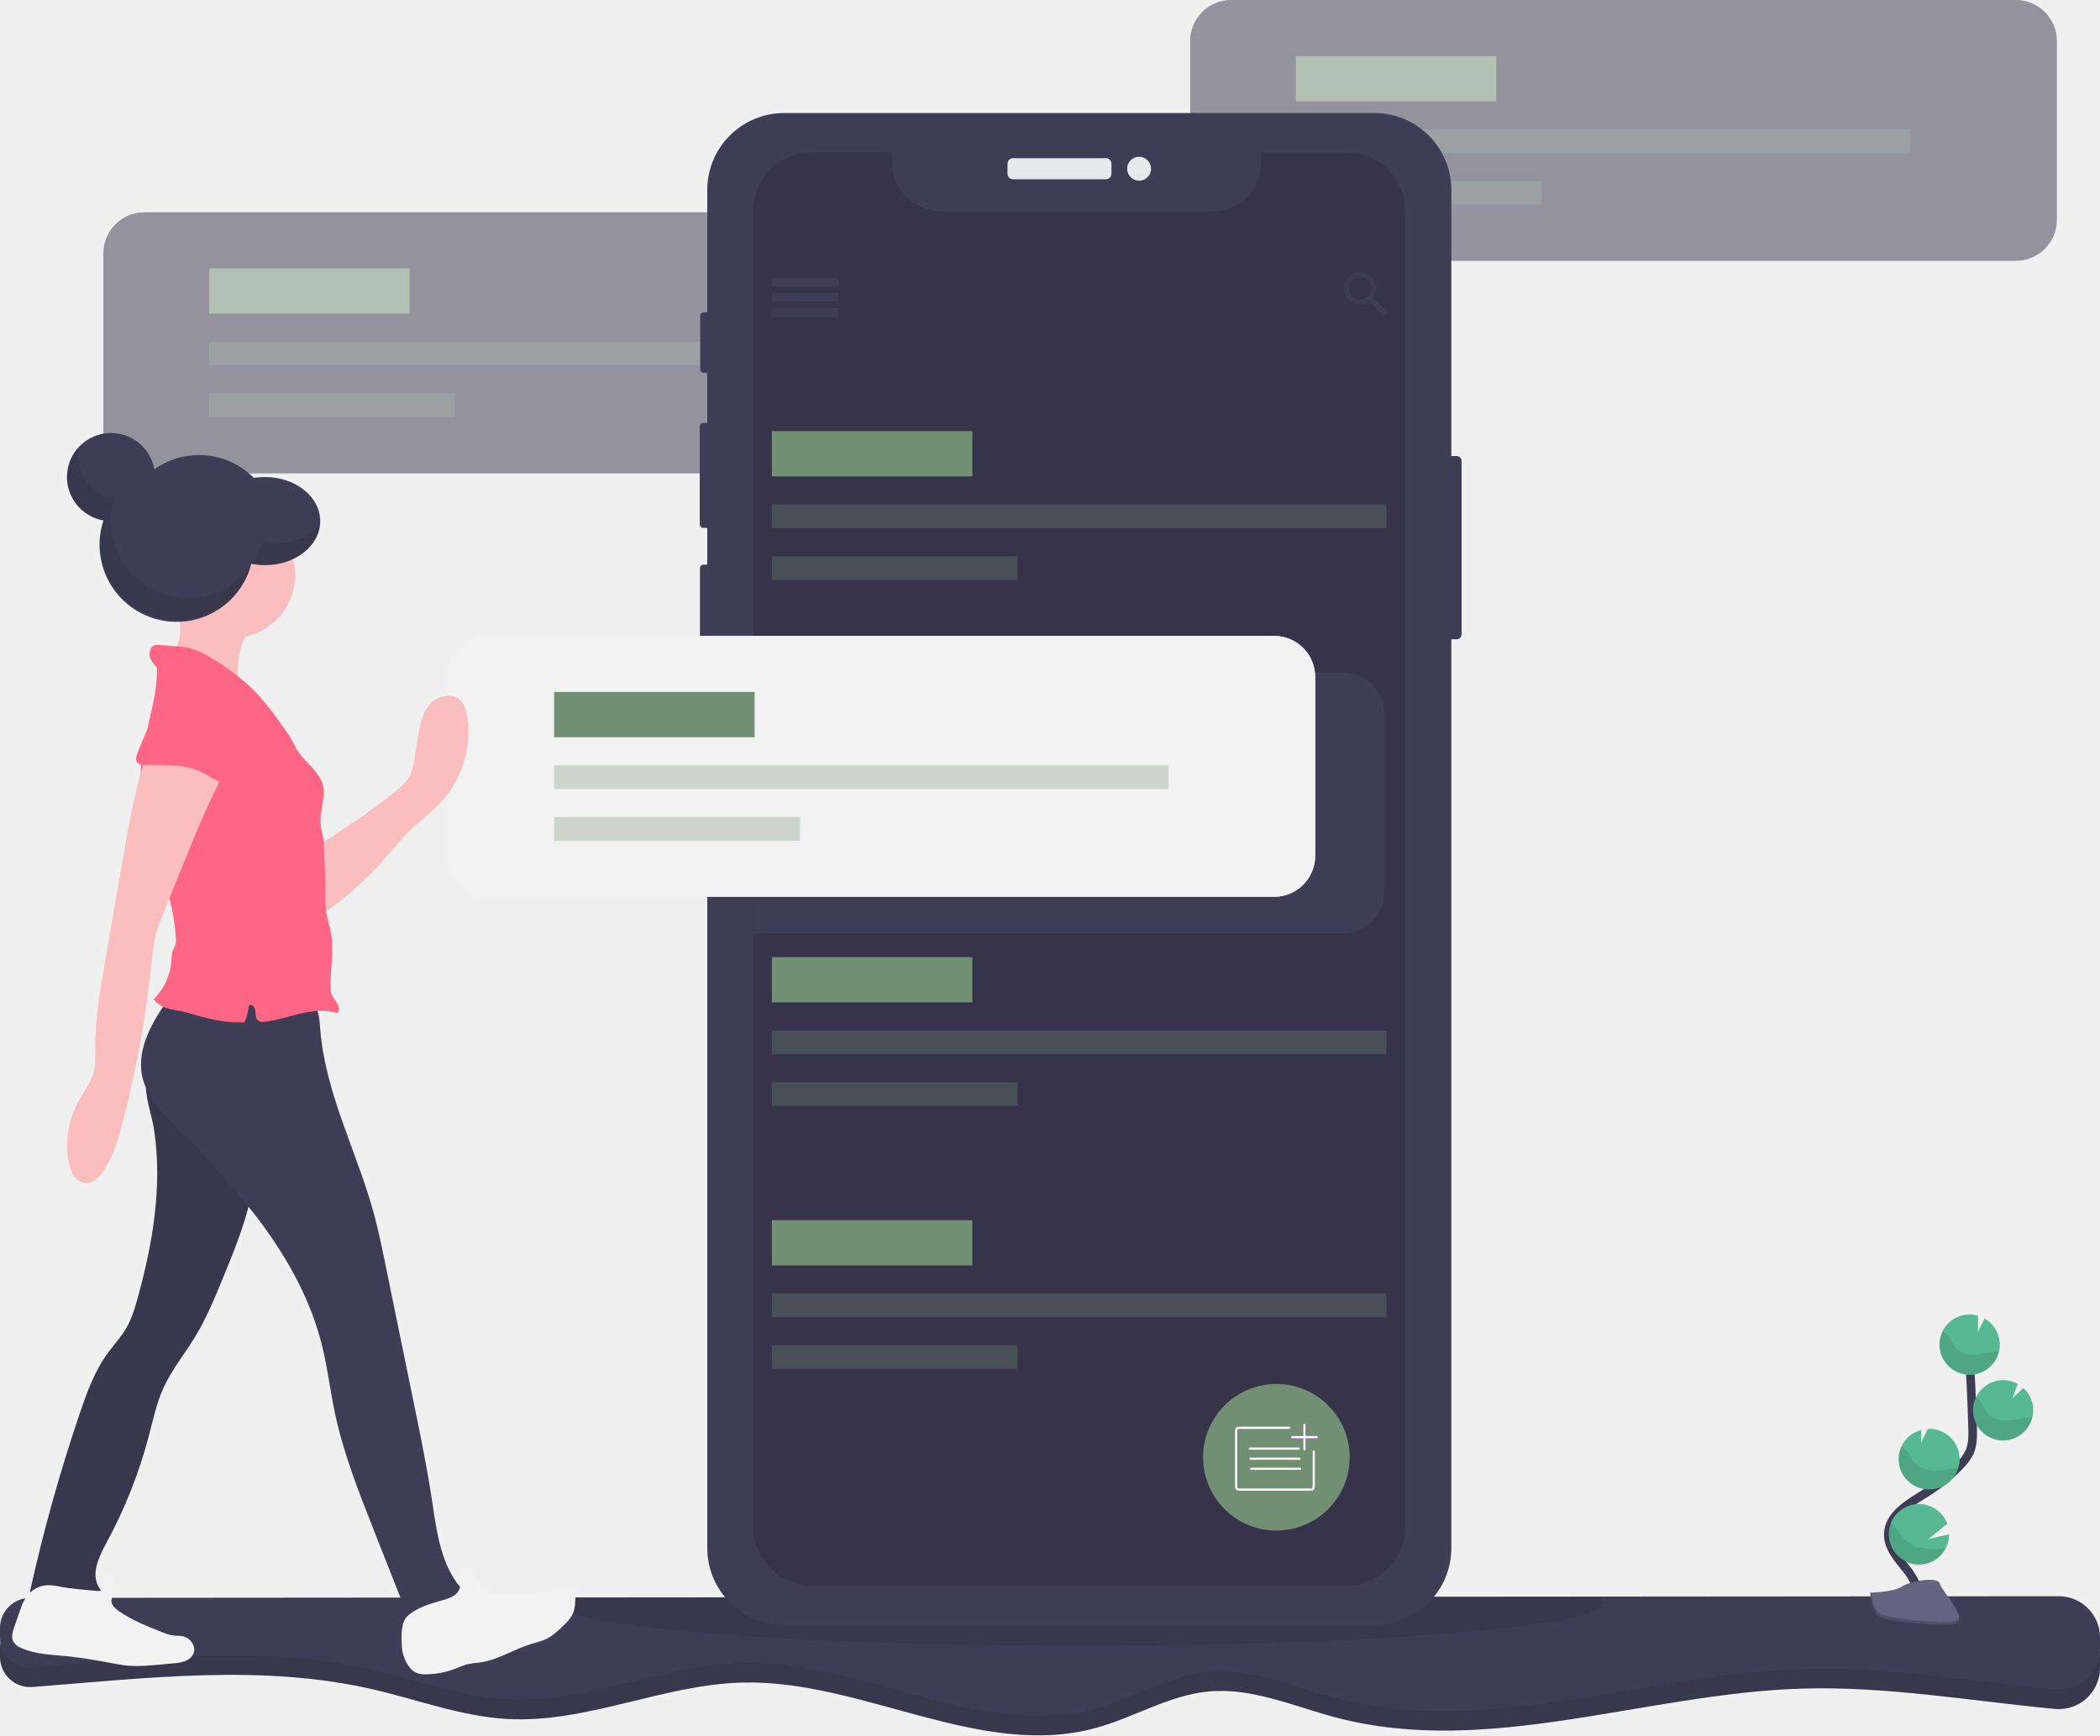
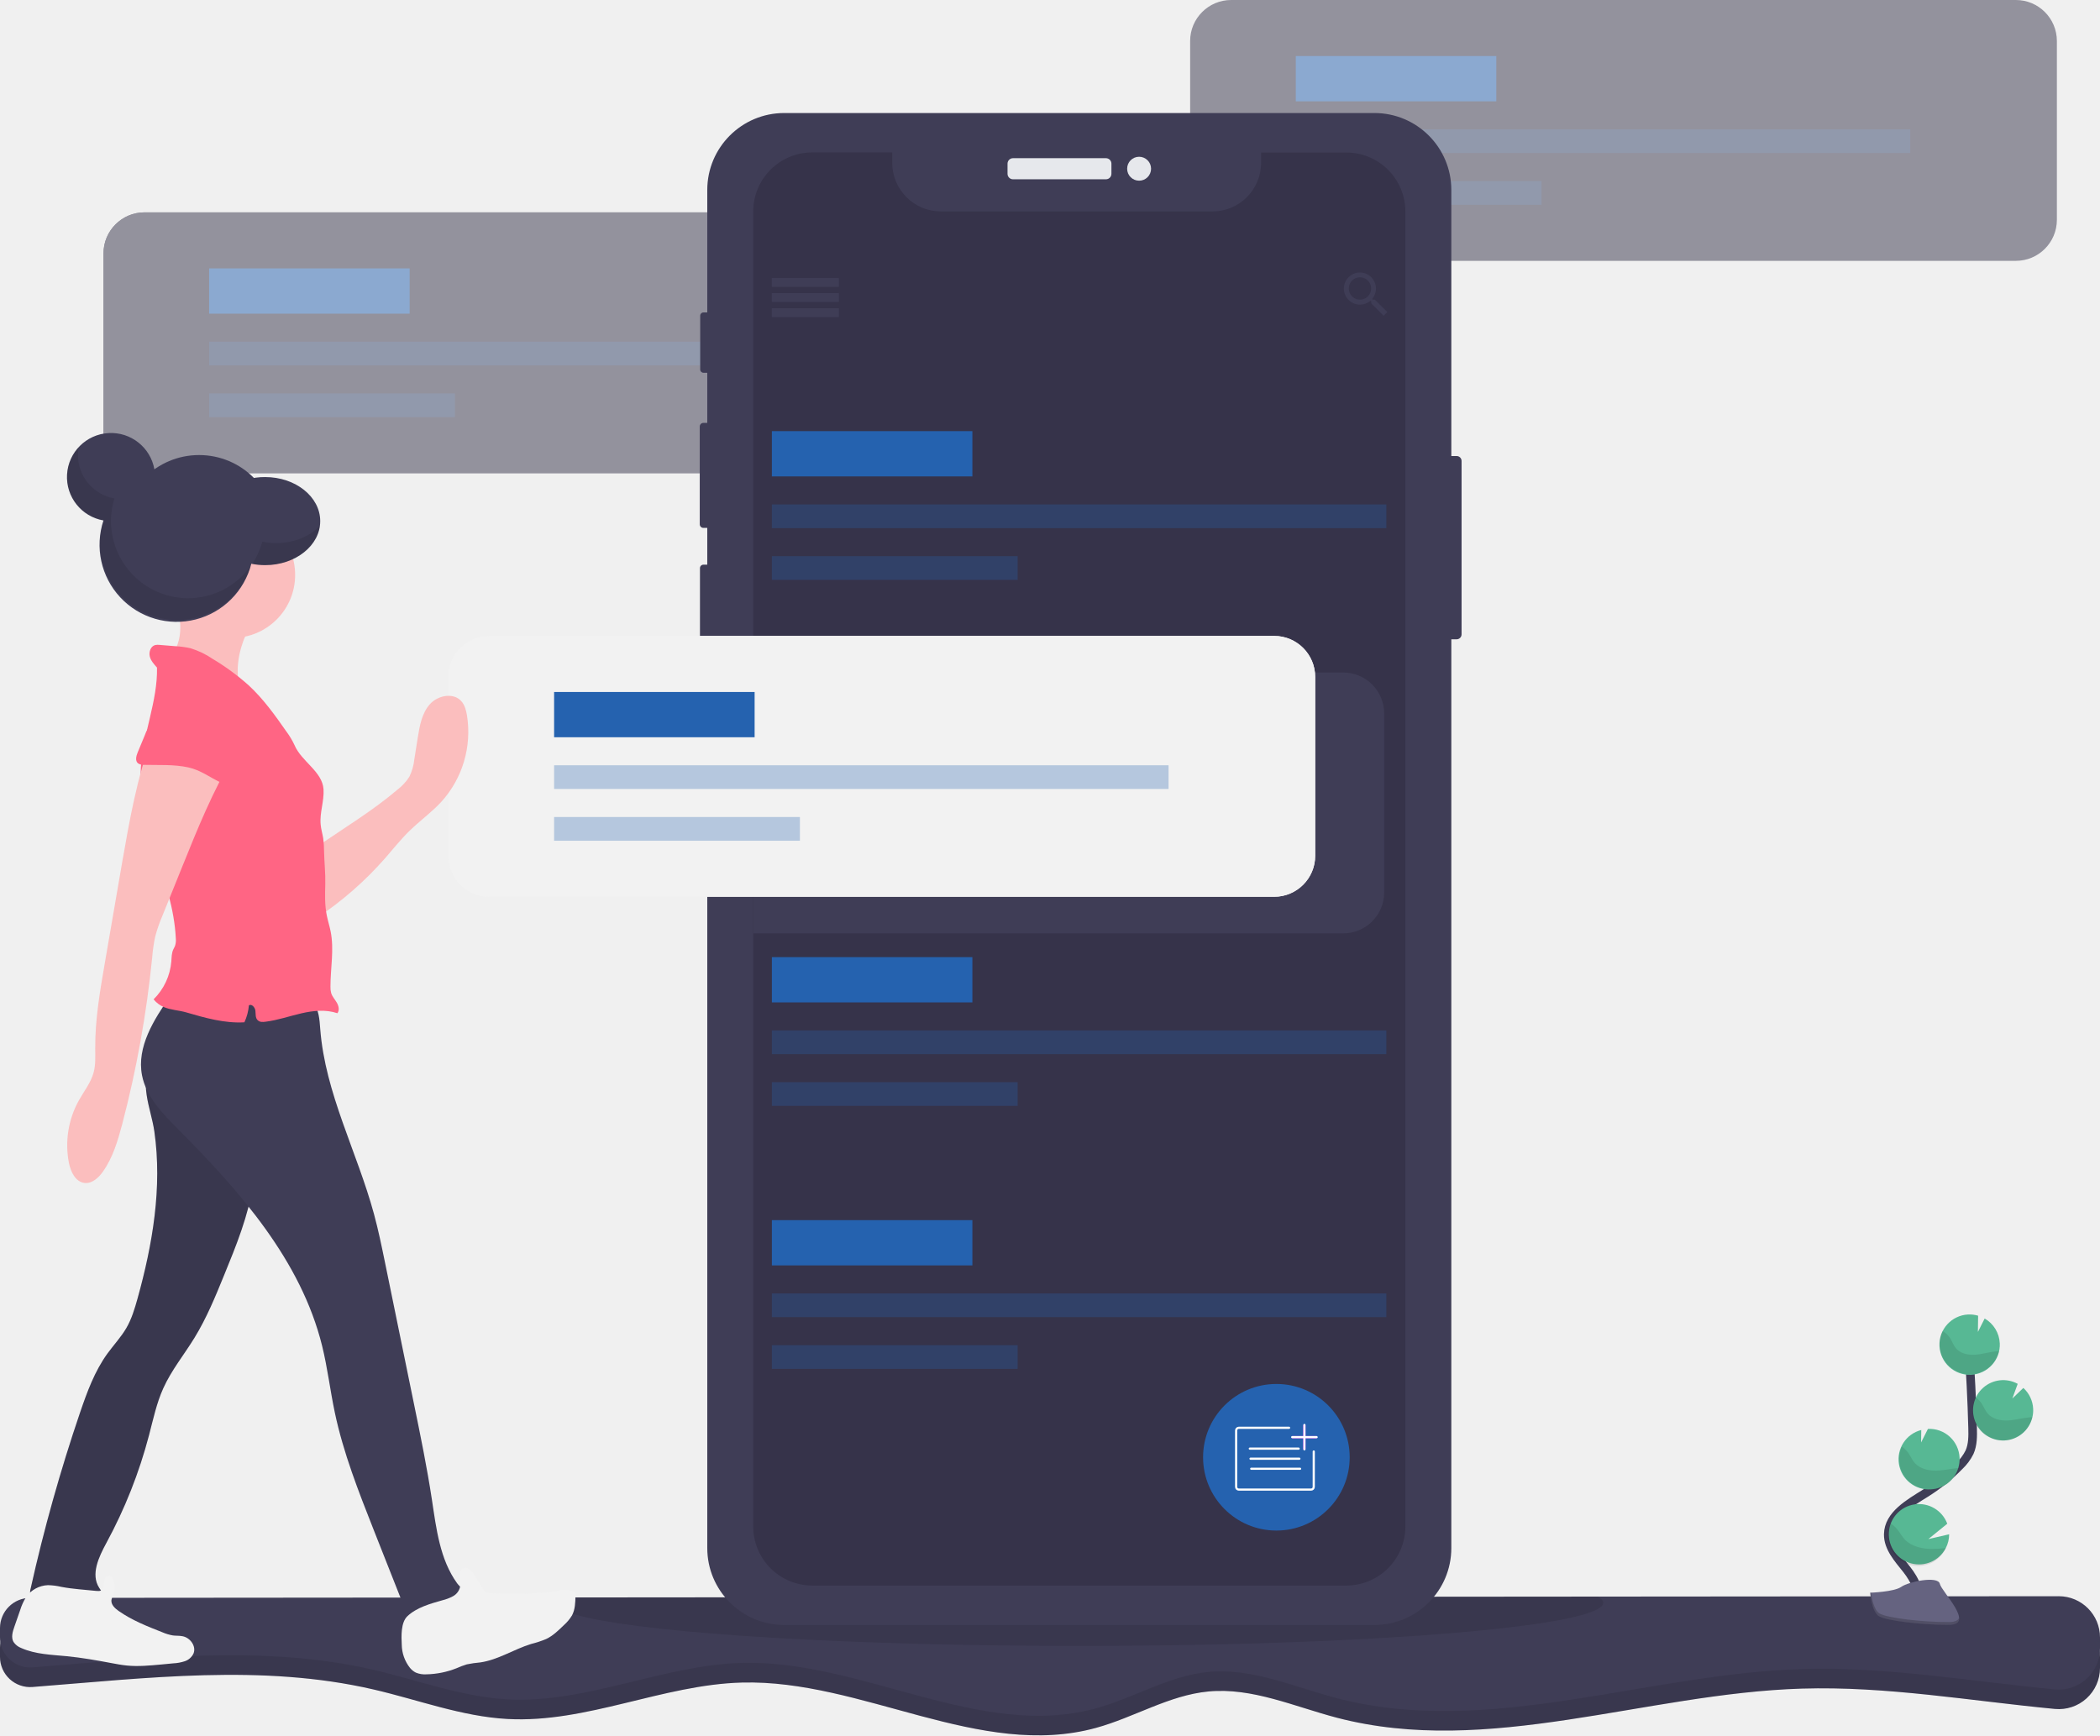
<svg xmlns="http://www.w3.org/2000/svg" id="ada6f7ae-8394-4767-8700-18704e9e9034" data-name="Layer 1" width="974" height="805.02" viewBox="0 0 974 805.02">
  <path d="M1087,816.24v5a19.11,19.11,0,0,1-20.91,19c-39.15-3.72-78.12-10.64-117.4-9.43-72.42,2.21-145.44,31.83-215.54,13.53-19.77-5.16-39.32-14.13-59.66-12.2-18.25,1.73-34.49,12.05-52.17,16.89C567.55,863.79,512.8,826.49,457.06,828c-36.74,1-71.92,18.89-108.62,16.9-21.27-1.14-41.53-8.92-62.28-13.71-51.66-11.94-104.86-5.27-158.09-1.13A14,14,0,0,1,113,816.13v-4.28a14,14,0,0,1,14-14l940.92-.76A19.11,19.11,0,0,1,1087,816.24Z" transform="translate(-113 -47.49)" fill="#3f3d56" />
  <path d="M1087,816.24v5a19.11,19.11,0,0,1-20.91,19c-39.15-3.72-78.12-10.64-117.4-9.43-72.42,2.21-145.44,31.83-215.54,13.53-19.77-5.16-39.32-14.13-59.66-12.2-18.25,1.73-34.49,12.05-52.17,16.89C567.55,863.79,512.8,826.49,457.06,828c-36.74,1-71.92,18.89-108.62,16.9-21.27-1.14-41.53-8.92-62.28-13.71-51.66-11.94-104.86-5.27-158.09-1.13A14,14,0,0,1,113,816.13v-4.28a14,14,0,0,1,14-14l940.92-.76A19.11,19.11,0,0,1,1087,816.24Z" transform="translate(-113 -47.49)" opacity="0.1" />
  <path d="M1087,807.1v5a20.39,20.39,0,0,1-.11,2.08,19.11,19.11,0,0,1-20.8,17c-39.15-3.73-78.12-10.65-117.4-9.44-72.42,2.22-145.44,31.84-215.54,13.53-19.77-5.16-39.32-14.13-59.66-12.2-18.25,1.73-34.49,12.05-52.17,16.9-53.77,14.72-108.52-22.58-164.26-21.08-36.74,1-71.92,18.89-108.62,16.91-21.27-1.15-41.53-8.92-62.28-13.72-51.65-11.93-104.86-5.26-158.09-1.12a14,14,0,0,1-14.86-11.5A13.7,13.7,0,0,1,113,807v-4.28a14,14,0,0,1,14-14l235.83-.19,481.81-.4,223.28-.18A19.11,19.11,0,0,1,1087,807.1Z" transform="translate(-113 -47.49)" fill="#3f3d56" />
  <path d="M856.59,791c0,2.21-4.36,4.33-12.4,6.32C812,805.27,721,811,613.59,811c-105.67,0-195.58-5.55-229-13.31-9-2.09-14-4.34-14-6.69,0-.82.6-1.63,1.78-2.43l481.81-.4C855.77,789.1,856.59,790,856.59,791Z" transform="translate(-113 -47.49)" opacity="0.1" />
  <g opacity="0.5">
    <rect x="552" width="402" height="121" rx="19.03" fill="#36334a" />
-     <rect x="601" y="26" width="93" height="21" fill="#718f72" />
-     <rect x="601" y="60" width="285" height="11" fill="#718f72" opacity="0.3" />
-     <rect x="601" y="84" width="114" height="11" fill="#718f72" opacity="0.3" />
+     <rect x="601" y="26" width="93" height="21" fill="#2562af" />
+     <rect x="601" y="60" width="285" height="11" fill="#2562af" opacity="0.3" />
+     <rect x="601" y="84" width="114" height="11" fill="#2562af" opacity="0.3" />
  </g>
  <g opacity="0.5">
    <rect x="48" y="98.51" width="402" height="121" rx="19.03" fill="#36334a" />
    <rect x="97" y="124.51" width="93" height="21" fill="#36334a" />
    <rect x="97" y="158.51" width="285" height="11" fill="#36334a" />
    <rect x="97" y="182.51" width="114" height="11" fill="#36334a" />
    <rect x="48" y="98.51" width="402" height="121" rx="19.03" fill="#36334a" />
-     <rect x="97" y="124.51" width="93" height="21" fill="#718f72" />
-     <rect x="97" y="158.51" width="285" height="11" fill="#718f72" opacity="0.3" />
-     <rect x="97" y="182.51" width="114" height="11" fill="#718f72" opacity="0.3" />
+     <rect x="97" y="124.51" width="93" height="21" fill="#2562af" />
+     <rect x="97" y="158.51" width="285" height="11" fill="#2562af" opacity="0.3" />
+     <rect x="97" y="182.51" width="114" height="11" fill="#2562af" opacity="0.3" />
  </g>
  <rect x="667.58" y="211.54" width="10.31" height="85.02" rx="2.29" fill="#3f3d56" />
  <rect x="324.76" y="144.93" width="5.79" height="27.99" rx="1.5" fill="#3f3d56" />
  <rect x="324.55" y="196.17" width="6.52" height="48.72" rx="1.69" fill="#3f3d56" />
  <rect x="324.65" y="261.94" width="6.21" height="49.14" rx="1.61" fill="#3f3d56" />
  <rect x="328.04" y="52.43" width="345.1" height="701.37" rx="35.69" fill="#3f3d56" />
  <rect x="467.3" y="73.38" width="48.19" height="9.79" rx="2.54" fill="#e6e8ec" />
  <circle cx="528.33" cy="78.27" r="5.55" fill="#e6e8ec" />
  <path d="M764.83,145.6v610A27.41,27.41,0,0,1,737.42,783H489.76a27.41,27.41,0,0,1-27.41-27.4v-610a27.41,27.41,0,0,1,27.41-27.41h37.06V123a22.58,22.58,0,0,0,22.57,22.57h126A22.57,22.57,0,0,0,697.91,123v-4.76h39.51A27.41,27.41,0,0,1,764.83,145.6Z" transform="translate(-113 -47.49)" fill="#36334a" />
  <rect x="358" y="129" width="31" height="4" fill="#3f3d56" />
  <rect x="358" y="136" width="31" height="4" fill="#3f3d56" />
  <rect x="358" y="143" width="31" height="4" fill="#3f3d56" />
  <rect x="358" y="129" width="31" height="4" fill="#3f3d56" />
  <rect x="358" y="136" width="31" height="4" fill="#3f3d56" />
  <rect x="358" y="143" width="31" height="4" fill="#3f3d56" />
  <path d="M750.66,186.49h-.91l-.35-.29a7.61,7.61,0,0,0,1.78-4.89,7.44,7.44,0,1,0-7.4,7.48,7.73,7.73,0,0,0,4.88-1.78l.34.29v.92l5.74,5.75,1.72-1.72Zm-6.88,0a5.18,5.18,0,1,1,5.16-5.18A5.15,5.15,0,0,1,743.78,186.49Z" transform="translate(-113 -47.49)" fill="#3f3d56" />
-   <rect x="358" y="200" width="93" height="21" fill="#718f72" />
-   <rect x="358" y="234" width="285" height="11" fill="#718f72" opacity="0.3" />
-   <rect x="358" y="258" width="114" height="11" fill="#718f72" opacity="0.3" />
-   <rect x="358" y="444" width="93" height="21" fill="#718f72" />
-   <rect x="358" y="478" width="285" height="11" fill="#718f72" opacity="0.3" />
-   <rect x="358" y="502" width="114" height="11" fill="#718f72" opacity="0.3" />
-   <rect x="358" y="566" width="93" height="21" fill="#718f72" />
-   <rect x="358" y="600" width="285" height="11" fill="#718f72" opacity="0.3" />
-   <rect x="358" y="624" width="114" height="11" fill="#718f72" opacity="0.3" />
-   <circle cx="592" cy="676" r="34" fill="#718f72" />
+   <rect x="358" y="200" width="93" height="21" fill="#2562af" />
+   <rect x="358" y="234" width="285" height="11" fill="#2562af" opacity="0.3" />
+   <rect x="358" y="258" width="114" height="11" fill="#2562af" opacity="0.3" />
+   <rect x="358" y="444" width="93" height="21" fill="#2562af" />
+   <rect x="358" y="478" width="285" height="11" fill="#2562af" opacity="0.3" />
+   <rect x="358" y="502" width="114" height="11" fill="#2562af" opacity="0.3" />
+   <rect x="358" y="566" width="93" height="21" fill="#2562af" />
+   <rect x="358" y="600" width="285" height="11" fill="#2562af" opacity="0.3" />
+   <rect x="358" y="624" width="114" height="11" fill="#2562af" opacity="0.3" />
+   <circle cx="592" cy="676" r="34" fill="#2562af" />
  <path d="M722.33,720.81v16.43a1.25,1.25,0,0,1-1.25,1.25h-33.5a1.25,1.25,0,0,1-1.25-1.25V711.07a1.25,1.25,0,0,1,1.25-1.25h23.31" transform="translate(-113 -47.49)" fill="none" stroke="#fff" stroke-linecap="round" stroke-miterlimit="10" />
  <line x1="579.67" y1="672" x2="602.33" y2="672" fill="none" stroke="#fff" stroke-linecap="round" stroke-miterlimit="10" />
  <line x1="580" y1="676.67" x2="602.67" y2="676.67" fill="none" stroke="#fff" stroke-linecap="round" stroke-miterlimit="10" />
  <line x1="580.33" y1="681.33" x2="603" y2="681.33" fill="none" stroke="#fff" stroke-linecap="round" stroke-miterlimit="10" />
  <line x1="605" y1="661" x2="605" y2="672.33" fill="none" stroke="#f0f" stroke-miterlimit="10" />
  <line x1="610.67" y1="666.67" x2="599.33" y2="666.67" fill="none" stroke="#f0f" stroke-miterlimit="10" />
  <line x1="605" y1="661" x2="605" y2="672.33" fill="none" stroke="#fff" stroke-linecap="round" stroke-miterlimit="10" />
  <line x1="610.67" y1="666.67" x2="599.33" y2="666.67" fill="none" stroke="#fff" stroke-linecap="round" stroke-miterlimit="10" />
  <path d="M1001.6,792.66c3-5.51-.4-12.27-4.29-17.18s-8.61-10-8.51-16.29c.15-9,9.7-14.31,17.33-19.09a84,84,0,0,0,15.56-12.51,22.8,22.8,0,0,0,4.78-6.4c1.58-3.52,1.54-7.52,1.44-11.37q-.51-19.26-1.91-38.49" transform="translate(-113 -47.49)" fill="none" stroke="#3f3d56" stroke-miterlimit="10" stroke-width="4" />
  <path d="M1040.51,670.63a14,14,0,0,0-7-11.5l-3.14,6.22.1-7.53a14.22,14.22,0,0,0-4.63-.56,14,14,0,1,0,14.68,13.37Z" transform="translate(-113 -47.49)" fill="#57b894" />
  <path d="M1015.48,765.62a14,14,0,1,1,.68-11.3l-8.77,7.13,9.65-2.23A14,14,0,0,1,1015.48,765.62Z" transform="translate(-113 -47.49)" fill="#57b894" />
  <path d="M1008.55,738.37a14,14,0,0,1-4.45-27.53l-.08,5.78,3.18-6.29h0a14,14,0,0,1,14.67,13.36,13.84,13.84,0,0,1-.6,4.79A14,14,0,0,1,1008.55,738.37Z" transform="translate(-113 -47.49)" fill="#57b894" />
  <path d="M1042.62,715.7a14,14,0,1,1,6.21-26.27l-2.48,6.8,5.1-4.9A14,14,0,0,1,1056,701a13.79,13.79,0,0,1-.35,3.87A14,14,0,0,1,1042.62,715.7Z" transform="translate(-113 -47.49)" fill="#57b894" />
  <path d="M1038.62,674.37c-3.24.35-6.39,1.36-9.64,1.56s-6.82-.57-8.88-3.1c-1.1-1.36-1.66-3.08-2.59-4.57a10,10,0,0,0-3.54-3.33,14,14,0,1,0,26.24,9.32Q1039.42,674.28,1038.62,674.37Z" transform="translate(-113 -47.49)" opacity="0.1" />
  <path d="M1042.62,715.7a14,14,0,0,1-13.35-20,10.37,10.37,0,0,1,2.82,2.82c1,1.51,1.61,3.26,2.78,4.64,2.19,2.57,5.92,3.41,9.31,3.26s6.66-1.12,10-1.43c.47,0,.94-.07,1.42-.08A14,14,0,0,1,1042.62,715.7Z" transform="translate(-113 -47.49)" opacity="0.1" />
  <path d="M1008.55,738.37a14,14,0,0,1-13.46-19.76,11.48,11.48,0,0,1,3,2.85c1.09,1.54,1.77,3.32,3.05,4.74,2.37,2.63,6.35,3.56,9.93,3.48s6.83-.93,10.28-1.2A14,14,0,0,1,1008.55,738.37Z" transform="translate(-113 -47.49)" opacity="0.1" />
  <path d="M1015.48,765.62a14,14,0,0,1-25.59-11.45,13.84,13.84,0,0,1,3.08,2.75c1.34,1.62,2.22,3.47,3.76,5,2.87,2.82,7.5,4,11.63,4.09A60,60,0,0,0,1015.48,765.62Z" transform="translate(-113 -47.49)" opacity="0.1" />
  <path d="M980.43,786.31s11.08-.34,14.42-2.72,17-5.21,17.86-1.4,16.65,19,4.15,19.06-29.06-1.94-32.4-4S980.43,786.31,980.43,786.31Z" transform="translate(-113 -47.49)" fill="#656380" />
  <path d="M1017.08,799.93c-12.51.1-29.06-1.95-32.39-4-2.54-1.55-3.55-7.09-3.89-9.65h-.37s.7,8.94,4,11,19.89,4.07,32.4,4c3.61,0,4.85-1.31,4.78-3.21C1021.14,799.19,1019.77,799.9,1017.08,799.93Z" transform="translate(-113 -47.49)" opacity="0.2" />
  <path d="M755,378.52v82.94a19,19,0,0,1-19,19H462.35v-121H736A19,19,0,0,1,755,378.52Z" transform="translate(-113 -47.49)" fill="#3f3d56" />
  <rect x="208" y="295" width="402" height="121" rx="19.03" fill="#f2f2f2" />
  <rect x="208" y="295" width="402" height="121" rx="19.03" fill="#f2f2f2" />
-   <rect x="257" y="321" width="93" height="21" fill="#718f72" />
-   <rect x="257" y="355" width="285" height="11" fill="#718f72" opacity="0.3" />
-   <rect x="257" y="379" width="114" height="11" fill="#718f72" opacity="0.3" />
+   <rect x="257" y="321" width="93" height="21" fill="#2562af" />
+   <rect x="257" y="355" width="285" height="11" fill="#2562af" opacity="0.3" />
+   <rect x="257" y="379" width="114" height="11" fill="#2562af" opacity="0.3" />
  <circle cx="92.34" cy="246.84" r="35.75" fill="#3f3d56" />
  <path d="M184.6,572.43c3.69,25.89-.81,52.29-7.82,77.48-1.31,4.69-2.72,9.42-5.17,13.63s-5.86,7.83-8.74,11.79c-6,8.26-9.52,18-12.81,27.64a779.65,779.65,0,0,0-22.82,81.32,5.57,5.57,0,0,0,0,3.47c.87,2,3.51,2.26,5.68,2.25l28.06-.15c1-1.92-.85-4-2-5.84-4-6.22-.16-14.3,3.37-20.81a223.74,223.74,0,0,0,19.78-50c1.92-7.33,3.48-14.82,6.6-21.73,3.77-8.38,9.68-15.59,14.48-23.43,5.58-9.11,9.65-19,13.69-28.93,5.64-13.78,11.33-27.73,13.55-42.45,2.09-13.82,1.06-27.9-.3-41.81a2.64,2.64,0,0,0-3.06-3l-37.65-1.94c-7.76-.4-9.6-2.1-8.42,5.52C181.84,561.13,183.78,566.67,184.6,572.43Z" transform="translate(-113 -47.49)" fill="#3f3d56" />
  <path d="M184.6,572.43c3.69,25.89-.81,52.29-7.82,77.48-1.31,4.69-2.72,9.42-5.17,13.63s-5.86,7.83-8.74,11.79c-6,8.26-9.52,18-12.81,27.64a779.65,779.65,0,0,0-22.82,81.32,5.57,5.57,0,0,0,0,3.47c.87,2,3.51,2.26,5.68,2.25l28.06-.15c1-1.92-.85-4-2-5.84-4-6.22-.16-14.3,3.37-20.81a223.74,223.74,0,0,0,19.78-50c1.92-7.33,3.48-14.82,6.6-21.73,3.77-8.38,9.68-15.59,14.48-23.43,5.58-9.11,9.65-19,13.69-28.93,5.64-13.78,11.33-27.73,13.55-42.45,2.09-13.82,1.06-27.9-.3-41.81a2.64,2.64,0,0,0-3.06-3l-37.65-1.94c-7.76-.4-9.6-2.1-8.42,5.52C181.84,561.13,183.78,566.67,184.6,572.43Z" transform="translate(-113 -47.49)" opacity="0.1" />
  <path d="M192,509.48c-7.65,11-15.67,23.66-13.13,36.83,1.93,10,9.55,17.75,16.74,25,28.74,28.86,57,60.92,66.78,100.47,2.52,10.22,3.74,20.71,5.91,31,3.94,18.7,11,36.58,18,54.35l18.72,47.38a28.36,28.36,0,0,0,27.1-18c-2.46-.19-5.67-2.57-7.11-4.57-8-11.07-9.64-25.31-11.69-38.81-2.27-14.92-5.3-29.72-8.34-44.51L291.58,633.2c-1.55-7.55-3.1-15.11-5.12-22.54-7.82-28.83-22.64-56-24.93-85.81-.34-4.38-.55-9.19-3.52-12.44-3.12-3.43-8.24-4-12.87-4.27C226.41,506.9,210.25,505.07,192,509.48Z" transform="translate(-113 -47.49)" fill="#3f3d56" />
  <path d="M141.47,783.62a29.86,29.86,0,0,0-6.22-.8,12.92,12.92,0,0,0-10.16,5.55,25.25,25.25,0,0,0-2.73,6l-2.71,7.78c-.8,2.28-1.58,4.91-.39,7A7.42,7.42,0,0,0,122.9,812c6.56,2.92,13.95,3.08,21.1,3.78,6.94.68,13.82,1.9,20.67,3.19,2.36.44,4.71.89,7.1,1.13,5.34.54,10.72,0,16.06-.48l5.51-.53a19.84,19.84,0,0,0,5.42-1,6.83,6.83,0,0,0,4-3.59c1.36-3.37-1.56-7.36-5.13-8-1.45-.29-2.95-.16-4.42-.35a20.88,20.88,0,0,1-4.84-1.45c-7.05-2.77-14.17-5.57-20.37-9.93-1.72-1.21-3.52-2.9-3.33-5a10.19,10.19,0,0,1,.89-2.59,9.46,9.46,0,0,0,.08-6.69c-.34-.92-1-1.89-1.93-2-2.64-.32-2.32,3.53-2.71,5-.53,2-1.49,2.18-3.37,2C152.23,784.91,146.83,784.64,141.47,783.62Z" transform="translate(-113 -47.49)" fill="#f2f2f2" />
  <path d="M299.34,810.45a17.65,17.65,0,0,0,3.82,10.75,8.36,8.36,0,0,0,2.72,2.19,10.92,10.92,0,0,0,4.95.79,40.05,40.05,0,0,0,13.89-2.81,39.7,39.7,0,0,1,4.8-1.81,53.88,53.88,0,0,1,6.24-.9c8.27-1.19,15.53-6.07,23.52-8.54a49.45,49.45,0,0,0,7-2.3c3.16-1.49,5.72-4,8.23-6.43a19.89,19.89,0,0,0,3.78-4.52c1.47-2.74,1.56-6,1.62-9.1a2.59,2.59,0,0,0-.24-1.41,2.1,2.1,0,0,0-.9-.71c-2.43-1.2-5.31-.6-8-.13-9.72,1.73-19.67,1.41-29.54,1.09a4.29,4.29,0,0,1-4.54-2.59l-3.75-6c-1.07-1.72-2.77-3.69-4.71-3.1-1.55.47-2.18,2.37-2.12,4s.56,3.25.25,4.84a6.61,6.61,0,0,1-3.2,4.16,20.44,20.44,0,0,1-5,1.92c-5.52,1.56-11.94,3.33-16.21,7.39C298.86,800.15,299.15,806.6,299.34,810.45Z" transform="translate(-113 -47.49)" fill="#f2f2f2" />
  <path d="M297.4,413.75a23.17,23.17,0,0,0,5.46-5.94,24.21,24.21,0,0,0,2.33-8.21l1.57-9.92c.87-5.47,1.89-11.26,5.54-15.43s10.92-5.66,14.63-1.54c1.62,1.79,2.26,4.25,2.66,6.64a48.34,48.34,0,0,1-11.82,40c-4.49,4.92-10,8.83-14.75,13.48-4.14,4-7.73,8.59-11.55,12.94A159.42,159.42,0,0,1,260,473.27c.14-7.44,1.09-15.42,0-22.81-.81-5.34-3-8.22,2.17-11.71C274.17,430.59,286.28,423.21,297.4,413.75Z" transform="translate(-113 -47.49)" fill="#fbbebe" />
  <path d="M196.56,340.57c-.39,5.32-2.6,10.76-7,13.83q18.69,6.54,36.87,14.42c-2.34-2.25-3.05-5.7-3.16-8.94-.31-8.47,2.62-16.8,6.9-24.1a5.85,5.85,0,0,0,1.13-3.18c-.14-2.36-2.94-3.45-5.24-4a128.86,128.86,0,0,0-23.92-3.47c-3.45-.11-7.54-1.2-6.76,3.19C196.12,332.42,196.87,336.42,196.56,340.57Z" transform="translate(-113 -47.49)" fill="#fbbebe" />
  <circle cx="107.66" cy="266.7" r="29.23" fill="#fbbebe" />
  <path d="M249.6,393.14a35.36,35.36,0,0,0-3.71-6.22c-5.3-7.61-10.74-15.21-17.54-21.51a109.19,109.19,0,0,0-16.65-12.23,37.79,37.79,0,0,0-10.42-5,40.77,40.77,0,0,0-6.69-.91l-7.59-.62a6.21,6.21,0,0,0-2,.06c-2.06.52-3,3.08-2.56,5.15s2,3.75,3.38,5.32c.34,15.49-6.55,30.77-7.48,46.24-1.63,27,14.88,52.21,16.2,79.28a8.55,8.55,0,0,1-.38,3.63c-.22.56-.55,1.07-.8,1.62-.78,1.7-.75,3.63-.89,5.5a27.94,27.94,0,0,1-8.23,17.62,12.23,12.23,0,0,0,4.64,3.54c3.19,1.39,7,1.51,10.39,2.48,8.84,2.58,17.9,5.18,27.09,4.63a23.9,23.9,0,0,0,2.09-7.87c1.3-.81,2.8.92,3,2.44s-.09,3.29,1,4.39,2.47.93,3.8.76c5.61-.71,11-2.6,16.5-3.87s11.38-1.88,16.73-.06c1.08-1.37.62-3.4-.26-4.9s-2.13-2.82-2.63-4.49a10.08,10.08,0,0,1-.32-2.95c0-8.55,1.76-17.19.09-25.58-.49-2.46-1.27-4.86-1.77-7.33-1-4.79-.85-9.73-.72-14.62s-.46-10.18-.56-15.14a48.29,48.29,0,0,0-.4-6.13c-.34-2.13-1-4.21-1.18-6.36-.54-5.46,1.66-10.88,1.33-16.36C262.51,405.33,252.84,400.81,249.6,393.14Z" transform="translate(-113 -47.49)" fill="#ff6584" />
  <path d="M183.63,389.22c-7.08,18.78-10.54,38.7-14,58.48l-8,46.46c-2.27,13.13-4.55,26.34-4.46,39.66,0,3.74.24,7.55-.74,11.16-1.28,4.74-4.46,8.69-6.87,13a42.78,42.78,0,0,0-4.6,28.93c.82,4.15,3.06,8.86,7.27,9.34,3.46.38,6.45-2.37,8.47-5.21,4.64-6.51,6.94-14.37,9-22.11a500.11,500.11,0,0,0,13.87-77.09,75.06,75.06,0,0,1,1.39-9.8,69.54,69.54,0,0,1,3.38-9.76q4.59-11.38,9.19-22.76c7.07-17.53,14.18-35.14,23.89-51.36-9.6-2.76-19.59-6-29.19-8.73C189.46,388.61,186.49,389.1,183.63,389.22Z" transform="translate(-113 -47.49)" fill="#fbbebe" />
  <path d="M200.27,403.46c-6.72-1.45-13.67-1-20.53-1.17a4.43,4.43,0,0,1-2.76-.72c-1.39-1.19-.8-3.42-.1-5.11l3.32-8a11.64,11.64,0,0,1,2.66-4.42c1.69-1.5,4.07-1.87,6.31-2.14,7.29-.84,14.79-1.12,21.86.85s13.72,6.45,16.88,13.08c1.32,2.76,1.93,6.24.18,8.75-2.6,3.73-8.43,7.9-12.78,5.86C210.1,408,206.11,404.73,200.27,403.46Z" transform="translate(-113 -47.49)" fill="#ff6584" />
  <path d="M236,268.79a29.52,29.52,0,0,0-16.28,4.69,35.75,35.75,0,0,0-35.1-8.22A20.43,20.43,0,1,0,161,288.91,35.75,35.75,0,1,0,229.57,309a32,32,0,0,0,6.41.65c14.1,0,25.54-9.15,25.54-20.43S250.08,268.79,236,268.79Z" transform="translate(-113 -47.49)" fill="#3f3d56" />
  <path d="M241.09,299.43a31.1,31.1,0,0,1-6.41-.65A35.57,35.57,0,0,1,230,309.07a32.11,32.11,0,0,0,6,.58c13.18,0,24-8,25.39-18.24C256.7,296.29,249.35,299.43,241.09,299.43Z" transform="translate(-113 -47.49)" opacity="0.1" />
  <path d="M200.23,325a35.8,35.8,0,0,1-34.18-46.28,20.43,20.43,0,0,1-16.89-20.12,20.09,20.09,0,0,1,.33-3.66,20.43,20.43,0,0,0,11.46,34,35.75,35.75,0,0,0,68.29,21.18A35.68,35.68,0,0,1,200.23,325Z" transform="translate(-113 -47.49)" opacity="0.1" />
</svg>
